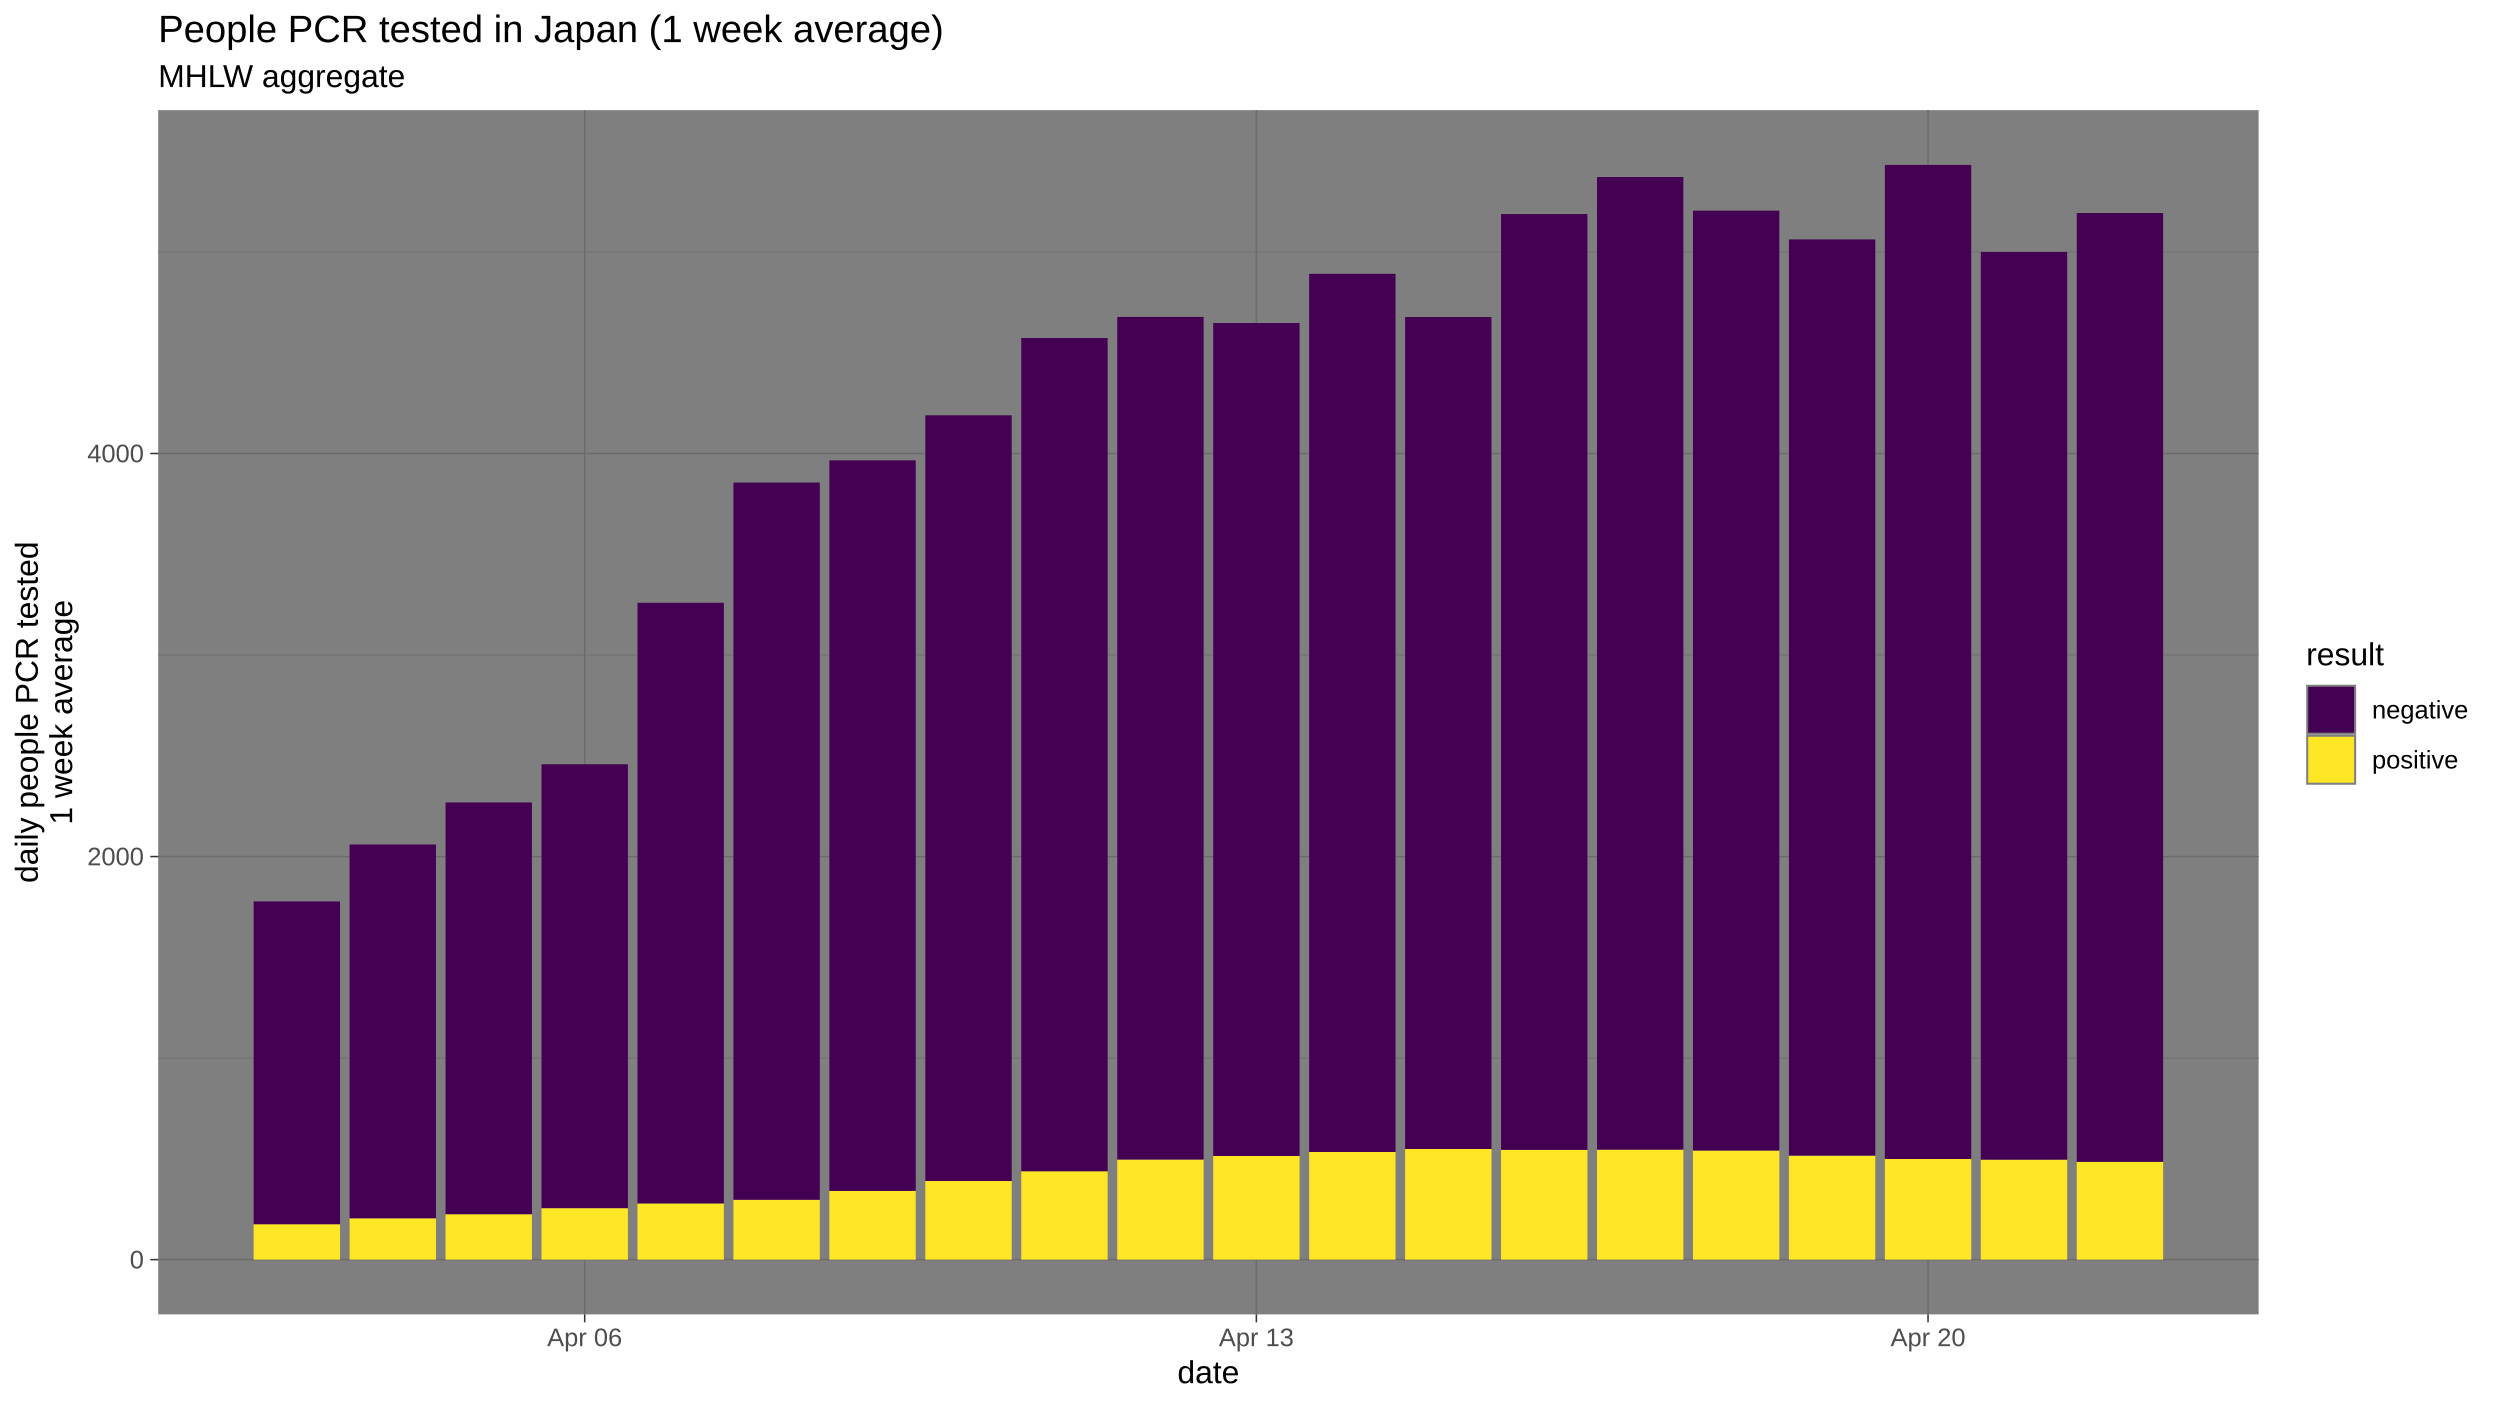
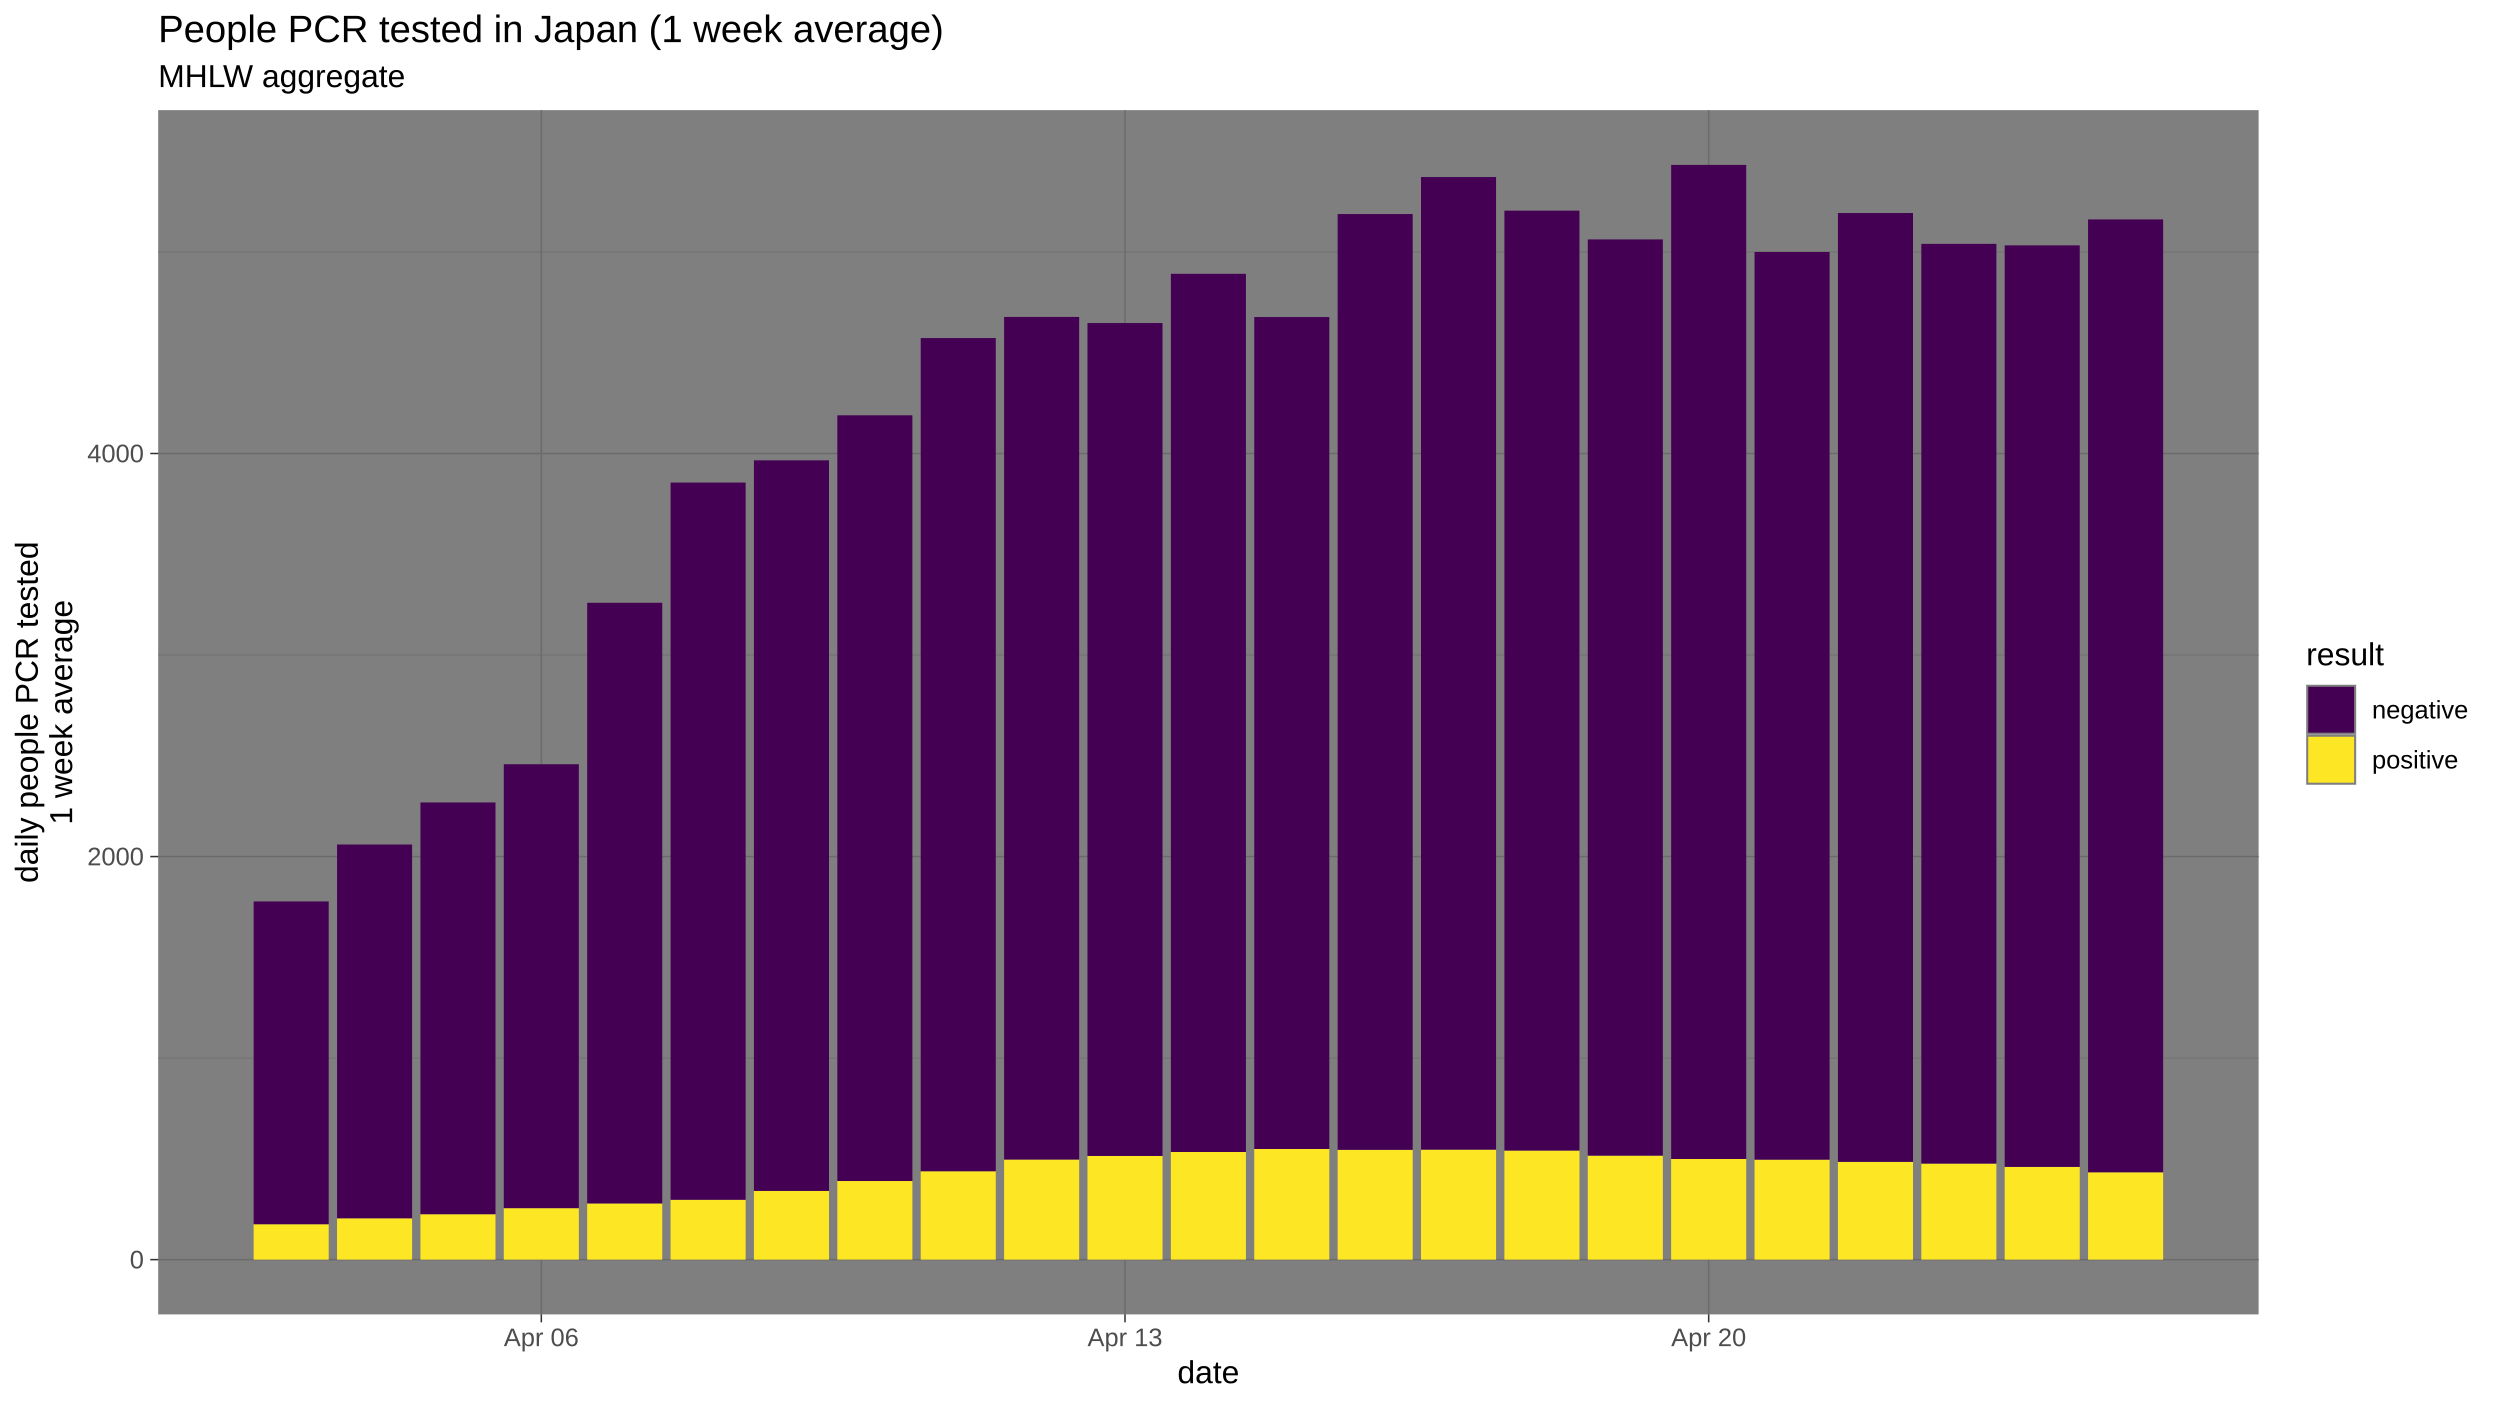
<svg xmlns="http://www.w3.org/2000/svg" viewBox="0 0 864.00 486.00">
  <defs>
    <style type="text/css">
    line, polyline, polygon, path, rect, circle {
      fill: none;
      stroke: #000000;
      stroke-linecap: round;
      stroke-linejoin: round;
      stroke-miterlimit: 10.00;
    }
  </style>
  </defs>
  <rect width="100%" height="100%" style="stroke: none; fill: #FFFFFF;" />
  <rect x="0.00" y="-0" width="864.00" height="486.00" style="stroke-width: 1.07; stroke: #FFFFFF; fill: #FFFFFF;" />
  <defs>
    <clipPath id="cpNTQuNjd8NzgwLjU3fDQ1NC4yNXwzOC4wNw==">
      <rect x="54.67" y="38.07" width="725.91" height="416.18" />
    </clipPath>
  </defs>
  <rect x="54.67" y="38.07" width="725.91" height="416.18" style="stroke-width: 1.07; stroke: none; fill: #7F7F7F;" clip-path="url(#cpNTQuNjd8NzgwLjU3fDQ1NC4yNXwzOC4wNw==)" />
  <polyline points="54.67,365.68 780.57,365.68 " style="stroke-width: 0.27; stroke: #6B6B6B; stroke-linecap: butt;" clip-path="url(#cpNTQuNjd8NzgwLjU3fDQ1NC4yNXwzOC4wNw==)" />
  <polyline points="54.67,226.37 780.57,226.37 " style="stroke-width: 0.27; stroke: #6B6B6B; stroke-linecap: butt;" clip-path="url(#cpNTQuNjd8NzgwLjU3fDQ1NC4yNXwzOC4wNw==)" />
  <polyline points="54.67,87.07 780.57,87.07 " style="stroke-width: 0.27; stroke: #6B6B6B; stroke-linecap: butt;" clip-path="url(#cpNTQuNjd8NzgwLjU3fDQ1NC4yNXwzOC4wNw==)" />
  <polyline points="54.67,435.33 780.57,435.33 " style="stroke-width: 0.53; stroke: #6B6B6B; stroke-linecap: butt;" clip-path="url(#cpNTQuNjd8NzgwLjU3fDQ1NC4yNXwzOC4wNw==)" />
  <polyline points="54.67,296.02 780.57,296.02 " style="stroke-width: 0.53; stroke: #6B6B6B; stroke-linecap: butt;" clip-path="url(#cpNTQuNjd8NzgwLjU3fDQ1NC4yNXwzOC4wNw==)" />
  <polyline points="54.67,156.72 780.57,156.72 " style="stroke-width: 0.53; stroke: #6B6B6B; stroke-linecap: butt;" clip-path="url(#cpNTQuNjd8NzgwLjU3fDQ1NC4yNXwzOC4wNw==)" />
-   <polyline points="202.07,454.25 202.07,38.07 " style="stroke-width: 0.53; stroke: #6B6B6B; stroke-linecap: butt;" clip-path="url(#cpNTQuNjd8NzgwLjU3fDQ1NC4yNXwzOC4wNw==)" />
-   <polyline points="434.20,454.25 434.20,38.07 " style="stroke-width: 0.53; stroke: #6B6B6B; stroke-linecap: butt;" clip-path="url(#cpNTQuNjd8NzgwLjU3fDQ1NC4yNXwzOC4wNw==)" />
-   <polyline points="666.33,454.25 666.33,38.07 " style="stroke-width: 0.53; stroke: #6B6B6B; stroke-linecap: butt;" clip-path="url(#cpNTQuNjd8NzgwLjU3fDQ1NC4yNXwzOC4wNw==)" />
-   <rect x="87.66" y="423.09" width="29.85" height="12.24" style="stroke-width: 1.07; stroke: none; stroke-linecap: butt; fill: #FDE725;" clip-path="url(#cpNTQuNjd8NzgwLjU3fDQ1NC4yNXwzOC4wNw==)" />
-   <rect x="87.66" y="311.54" width="29.85" height="111.55" style="stroke-width: 1.07; stroke: none; stroke-linecap: butt; fill: #440154;" clip-path="url(#cpNTQuNjd8NzgwLjU3fDQ1NC4yNXwzOC4wNw==)" />
-   <rect x="120.82" y="421.04" width="29.85" height="14.29" style="stroke-width: 1.07; stroke: none; stroke-linecap: butt; fill: #FDE725;" clip-path="url(#cpNTQuNjd8NzgwLjU3fDQ1NC4yNXwzOC4wNw==)" />
-   <rect x="120.82" y="291.86" width="29.85" height="129.18" style="stroke-width: 1.07; stroke: none; stroke-linecap: butt; fill: #440154;" clip-path="url(#cpNTQuNjd8NzgwLjU3fDQ1NC4yNXwzOC4wNw==)" />
-   <rect x="153.98" y="419.63" width="29.85" height="15.70" style="stroke-width: 1.07; stroke: none; stroke-linecap: butt; fill: #FDE725;" clip-path="url(#cpNTQuNjd8NzgwLjU3fDQ1NC4yNXwzOC4wNw==)" />
-   <rect x="153.98" y="277.33" width="29.85" height="142.30" style="stroke-width: 1.07; stroke: none; stroke-linecap: butt; fill: #440154;" clip-path="url(#cpNTQuNjd8NzgwLjU3fDQ1NC4yNXwzOC4wNw==)" />
-   <rect x="187.15" y="417.54" width="29.85" height="17.79" style="stroke-width: 1.07; stroke: none; stroke-linecap: butt; fill: #FDE725;" clip-path="url(#cpNTQuNjd8NzgwLjU3fDQ1NC4yNXwzOC4wNw==)" />
-   <rect x="187.15" y="264.12" width="29.85" height="153.42" style="stroke-width: 1.07; stroke: none; stroke-linecap: butt; fill: #440154;" clip-path="url(#cpNTQuNjd8NzgwLjU3fDQ1NC4yNXwzOC4wNw==)" />
-   <rect x="220.31" y="415.90" width="29.85" height="19.43" style="stroke-width: 1.07; stroke: none; stroke-linecap: butt; fill: #FDE725;" clip-path="url(#cpNTQuNjd8NzgwLjU3fDQ1NC4yNXwzOC4wNw==)" />
-   <rect x="220.31" y="208.32" width="29.85" height="207.58" style="stroke-width: 1.07; stroke: none; stroke-linecap: butt; fill: #440154;" clip-path="url(#cpNTQuNjd8NzgwLjU3fDQ1NC4yNXwzOC4wNw==)" />
-   <rect x="253.47" y="414.64" width="29.85" height="20.69" style="stroke-width: 1.07; stroke: none; stroke-linecap: butt; fill: #FDE725;" clip-path="url(#cpNTQuNjd8NzgwLjU3fDQ1NC4yNXwzOC4wNw==)" />
-   <rect x="253.47" y="166.77" width="29.85" height="247.87" style="stroke-width: 1.07; stroke: none; stroke-linecap: butt; fill: #440154;" clip-path="url(#cpNTQuNjd8NzgwLjU3fDQ1NC4yNXwzOC4wNw==)" />
-   <rect x="286.63" y="411.58" width="29.85" height="23.75" style="stroke-width: 1.07; stroke: none; stroke-linecap: butt; fill: #FDE725;" clip-path="url(#cpNTQuNjd8NzgwLjU3fDQ1NC4yNXwzOC4wNw==)" />
-   <rect x="286.63" y="159.09" width="29.85" height="252.49" style="stroke-width: 1.07; stroke: none; stroke-linecap: butt; fill: #440154;" clip-path="url(#cpNTQuNjd8NzgwLjU3fDQ1NC4yNXwzOC4wNw==)" />
-   <rect x="319.79" y="408.16" width="29.85" height="27.16" style="stroke-width: 1.07; stroke: none; stroke-linecap: butt; fill: #FDE725;" clip-path="url(#cpNTQuNjd8NzgwLjU3fDQ1NC4yNXwzOC4wNw==)" />
-   <rect x="319.79" y="143.53" width="29.85" height="264.63" style="stroke-width: 1.07; stroke: none; stroke-linecap: butt; fill: #440154;" clip-path="url(#cpNTQuNjd8NzgwLjU3fDQ1NC4yNXwzOC4wNw==)" />
-   <rect x="352.95" y="404.78" width="29.85" height="30.55" style="stroke-width: 1.07; stroke: none; stroke-linecap: butt; fill: #FDE725;" clip-path="url(#cpNTQuNjd8NzgwLjU3fDQ1NC4yNXwzOC4wNw==)" />
-   <rect x="352.95" y="116.83" width="29.85" height="287.95" style="stroke-width: 1.07; stroke: none; stroke-linecap: butt; fill: #440154;" clip-path="url(#cpNTQuNjd8NzgwLjU3fDQ1NC4yNXwzOC4wNw==)" />
-   <rect x="386.12" y="400.73" width="29.85" height="34.60" style="stroke-width: 1.07; stroke: none; stroke-linecap: butt; fill: #FDE725;" clip-path="url(#cpNTQuNjd8NzgwLjU3fDQ1NC4yNXwzOC4wNw==)" />
-   <rect x="386.12" y="109.53" width="29.85" height="291.20" style="stroke-width: 1.07; stroke: none; stroke-linecap: butt; fill: #440154;" clip-path="url(#cpNTQuNjd8NzgwLjU3fDQ1NC4yNXwzOC4wNw==)" />
-   <rect x="419.28" y="399.50" width="29.85" height="35.83" style="stroke-width: 1.07; stroke: none; stroke-linecap: butt; fill: #FDE725;" clip-path="url(#cpNTQuNjd8NzgwLjU3fDQ1NC4yNXwzOC4wNw==)" />
-   <rect x="419.28" y="111.64" width="29.85" height="287.86" style="stroke-width: 1.07; stroke: none; stroke-linecap: butt; fill: #440154;" clip-path="url(#cpNTQuNjd8NzgwLjU3fDQ1NC4yNXwzOC4wNw==)" />
-   <rect x="452.44" y="398.12" width="29.85" height="37.20" style="stroke-width: 1.07; stroke: none; stroke-linecap: butt; fill: #FDE725;" clip-path="url(#cpNTQuNjd8NzgwLjU3fDQ1NC4yNXwzOC4wNw==)" />
-   <rect x="452.44" y="94.63" width="29.85" height="303.50" style="stroke-width: 1.07; stroke: none; stroke-linecap: butt; fill: #440154;" clip-path="url(#cpNTQuNjd8NzgwLjU3fDQ1NC4yNXwzOC4wNw==)" />
-   <rect x="485.60" y="397.09" width="29.85" height="38.24" style="stroke-width: 1.07; stroke: none; stroke-linecap: butt; fill: #FDE725;" clip-path="url(#cpNTQuNjd8NzgwLjU3fDQ1NC4yNXwzOC4wNw==)" />
-   <rect x="485.60" y="109.57" width="29.85" height="287.52" style="stroke-width: 1.07; stroke: none; stroke-linecap: butt; fill: #440154;" clip-path="url(#cpNTQuNjd8NzgwLjU3fDQ1NC4yNXwzOC4wNw==)" />
-   <rect x="518.76" y="397.38" width="29.85" height="37.95" style="stroke-width: 1.07; stroke: none; stroke-linecap: butt; fill: #FDE725;" clip-path="url(#cpNTQuNjd8NzgwLjU3fDQ1NC4yNXwzOC4wNw==)" />
-   <rect x="518.76" y="73.97" width="29.85" height="323.41" style="stroke-width: 1.07; stroke: none; stroke-linecap: butt; fill: #440154;" clip-path="url(#cpNTQuNjd8NzgwLjU3fDQ1NC4yNXwzOC4wNw==)" />
-   <rect x="551.92" y="397.32" width="29.85" height="38.01" style="stroke-width: 1.07; stroke: none; stroke-linecap: butt; fill: #FDE725;" clip-path="url(#cpNTQuNjd8NzgwLjU3fDQ1NC4yNXwzOC4wNw==)" />
-   <rect x="551.92" y="61.18" width="29.85" height="336.13" style="stroke-width: 1.07; stroke: none; stroke-linecap: butt; fill: #440154;" clip-path="url(#cpNTQuNjd8NzgwLjU3fDQ1NC4yNXwzOC4wNw==)" />
-   <rect x="585.09" y="397.62" width="29.85" height="37.71" style="stroke-width: 1.07; stroke: none; stroke-linecap: butt; fill: #FDE725;" clip-path="url(#cpNTQuNjd8NzgwLjU3fDQ1NC4yNXwzOC4wNw==)" />
-   <rect x="585.09" y="72.80" width="29.85" height="324.82" style="stroke-width: 1.07; stroke: none; stroke-linecap: butt; fill: #440154;" clip-path="url(#cpNTQuNjd8NzgwLjU3fDQ1NC4yNXwzOC4wNw==)" />
-   <rect x="618.25" y="399.38" width="29.85" height="35.95" style="stroke-width: 1.07; stroke: none; stroke-linecap: butt; fill: #FDE725;" clip-path="url(#cpNTQuNjd8NzgwLjU3fDQ1NC4yNXwzOC4wNw==)" />
-   <rect x="618.25" y="82.74" width="29.85" height="316.64" style="stroke-width: 1.07; stroke: none; stroke-linecap: butt; fill: #440154;" clip-path="url(#cpNTQuNjd8NzgwLjU3fDQ1NC4yNXwzOC4wNw==)" />
-   <rect x="651.41" y="400.54" width="29.85" height="34.79" style="stroke-width: 1.07; stroke: none; stroke-linecap: butt; fill: #FDE725;" clip-path="url(#cpNTQuNjd8NzgwLjU3fDQ1NC4yNXwzOC4wNw==)" />
-   <rect x="651.41" y="56.99" width="29.85" height="343.56" style="stroke-width: 1.07; stroke: none; stroke-linecap: butt; fill: #440154;" clip-path="url(#cpNTQuNjd8NzgwLjU3fDQ1NC4yNXwzOC4wNw==)" />
-   <rect x="684.57" y="400.76" width="29.85" height="34.57" style="stroke-width: 1.07; stroke: none; stroke-linecap: butt; fill: #FDE725;" clip-path="url(#cpNTQuNjd8NzgwLjU3fDQ1NC4yNXwzOC4wNw==)" />
-   <rect x="684.57" y="87.08" width="29.85" height="313.69" style="stroke-width: 1.07; stroke: none; stroke-linecap: butt; fill: #440154;" clip-path="url(#cpNTQuNjd8NzgwLjU3fDQ1NC4yNXwzOC4wNw==)" />
-   <rect x="717.73" y="401.54" width="29.85" height="33.79" style="stroke-width: 1.07; stroke: none; stroke-linecap: butt; fill: #FDE725;" clip-path="url(#cpNTQuNjd8NzgwLjU3fDQ1NC4yNXwzOC4wNw==)" />
-   <rect x="717.73" y="73.62" width="29.85" height="327.92" style="stroke-width: 1.07; stroke: none; stroke-linecap: butt; fill: #440154;" clip-path="url(#cpNTQuNjd8NzgwLjU3fDQ1NC4yNXwzOC4wNw==)" />
+   <polyline points="187.08,454.25 187.08,38.07 " style="stroke-width: 0.53; stroke: #6B6B6B; stroke-linecap: butt;" clip-path="url(#cpNTQuNjd8NzgwLjU3fDQ1NC4yNXwzOC4wNw==)" />
+   <polyline points="388.80,454.25 388.80,38.07 " style="stroke-width: 0.53; stroke: #6B6B6B; stroke-linecap: butt;" clip-path="url(#cpNTQuNjd8NzgwLjU3fDQ1NC4yNXwzOC4wNw==)" />
+   <polyline points="590.52,454.25 590.52,38.07 " style="stroke-width: 0.53; stroke: #6B6B6B; stroke-linecap: butt;" clip-path="url(#cpNTQuNjd8NzgwLjU3fDQ1NC4yNXwzOC4wNw==)" />
+   <rect x="87.66" y="423.09" width="25.94" height="12.24" style="stroke-width: 1.07; stroke: none; stroke-linecap: butt; fill: #FDE725;" clip-path="url(#cpNTQuNjd8NzgwLjU3fDQ1NC4yNXwzOC4wNw==)" />
+   <rect x="87.66" y="311.54" width="25.94" height="111.55" style="stroke-width: 1.07; stroke: none; stroke-linecap: butt; fill: #440154;" clip-path="url(#cpNTQuNjd8NzgwLjU3fDQ1NC4yNXwzOC4wNw==)" />
+   <rect x="116.48" y="421.04" width="25.94" height="14.29" style="stroke-width: 1.07; stroke: none; stroke-linecap: butt; fill: #FDE725;" clip-path="url(#cpNTQuNjd8NzgwLjU3fDQ1NC4yNXwzOC4wNw==)" />
+   <rect x="116.48" y="291.86" width="25.94" height="129.18" style="stroke-width: 1.07; stroke: none; stroke-linecap: butt; fill: #440154;" clip-path="url(#cpNTQuNjd8NzgwLjU3fDQ1NC4yNXwzOC4wNw==)" />
+   <rect x="145.30" y="419.63" width="25.94" height="15.70" style="stroke-width: 1.07; stroke: none; stroke-linecap: butt; fill: #FDE725;" clip-path="url(#cpNTQuNjd8NzgwLjU3fDQ1NC4yNXwzOC4wNw==)" />
+   <rect x="145.30" y="277.33" width="25.94" height="142.30" style="stroke-width: 1.07; stroke: none; stroke-linecap: butt; fill: #440154;" clip-path="url(#cpNTQuNjd8NzgwLjU3fDQ1NC4yNXwzOC4wNw==)" />
+   <rect x="174.11" y="417.54" width="25.94" height="17.79" style="stroke-width: 1.07; stroke: none; stroke-linecap: butt; fill: #FDE725;" clip-path="url(#cpNTQuNjd8NzgwLjU3fDQ1NC4yNXwzOC4wNw==)" />
+   <rect x="174.11" y="264.12" width="25.94" height="153.42" style="stroke-width: 1.07; stroke: none; stroke-linecap: butt; fill: #440154;" clip-path="url(#cpNTQuNjd8NzgwLjU3fDQ1NC4yNXwzOC4wNw==)" />
+   <rect x="202.93" y="415.90" width="25.94" height="19.43" style="stroke-width: 1.07; stroke: none; stroke-linecap: butt; fill: #FDE725;" clip-path="url(#cpNTQuNjd8NzgwLjU3fDQ1NC4yNXwzOC4wNw==)" />
+   <rect x="202.93" y="208.32" width="25.94" height="207.58" style="stroke-width: 1.07; stroke: none; stroke-linecap: butt; fill: #440154;" clip-path="url(#cpNTQuNjd8NzgwLjU3fDQ1NC4yNXwzOC4wNw==)" />
+   <rect x="231.75" y="414.64" width="25.94" height="20.69" style="stroke-width: 1.07; stroke: none; stroke-linecap: butt; fill: #FDE725;" clip-path="url(#cpNTQuNjd8NzgwLjU3fDQ1NC4yNXwzOC4wNw==)" />
+   <rect x="231.75" y="166.77" width="25.94" height="247.87" style="stroke-width: 1.07; stroke: none; stroke-linecap: butt; fill: #440154;" clip-path="url(#cpNTQuNjd8NzgwLjU3fDQ1NC4yNXwzOC4wNw==)" />
+   <rect x="260.56" y="411.58" width="25.94" height="23.75" style="stroke-width: 1.07; stroke: none; stroke-linecap: butt; fill: #FDE725;" clip-path="url(#cpNTQuNjd8NzgwLjU3fDQ1NC4yNXwzOC4wNw==)" />
+   <rect x="260.56" y="159.09" width="25.94" height="252.49" style="stroke-width: 1.07; stroke: none; stroke-linecap: butt; fill: #440154;" clip-path="url(#cpNTQuNjd8NzgwLjU3fDQ1NC4yNXwzOC4wNw==)" />
+   <rect x="289.38" y="408.16" width="25.94" height="27.16" style="stroke-width: 1.07; stroke: none; stroke-linecap: butt; fill: #FDE725;" clip-path="url(#cpNTQuNjd8NzgwLjU3fDQ1NC4yNXwzOC4wNw==)" />
+   <rect x="289.38" y="143.53" width="25.94" height="264.63" style="stroke-width: 1.07; stroke: none; stroke-linecap: butt; fill: #440154;" clip-path="url(#cpNTQuNjd8NzgwLjU3fDQ1NC4yNXwzOC4wNw==)" />
+   <rect x="318.20" y="404.78" width="25.94" height="30.55" style="stroke-width: 1.07; stroke: none; stroke-linecap: butt; fill: #FDE725;" clip-path="url(#cpNTQuNjd8NzgwLjU3fDQ1NC4yNXwzOC4wNw==)" />
+   <rect x="318.20" y="116.83" width="25.94" height="287.95" style="stroke-width: 1.07; stroke: none; stroke-linecap: butt; fill: #440154;" clip-path="url(#cpNTQuNjd8NzgwLjU3fDQ1NC4yNXwzOC4wNw==)" />
+   <rect x="347.02" y="400.73" width="25.94" height="34.60" style="stroke-width: 1.07; stroke: none; stroke-linecap: butt; fill: #FDE725;" clip-path="url(#cpNTQuNjd8NzgwLjU3fDQ1NC4yNXwzOC4wNw==)" />
+   <rect x="347.02" y="109.53" width="25.94" height="291.20" style="stroke-width: 1.07; stroke: none; stroke-linecap: butt; fill: #440154;" clip-path="url(#cpNTQuNjd8NzgwLjU3fDQ1NC4yNXwzOC4wNw==)" />
+   <rect x="375.83" y="399.50" width="25.94" height="35.83" style="stroke-width: 1.07; stroke: none; stroke-linecap: butt; fill: #FDE725;" clip-path="url(#cpNTQuNjd8NzgwLjU3fDQ1NC4yNXwzOC4wNw==)" />
+   <rect x="375.83" y="111.64" width="25.94" height="287.86" style="stroke-width: 1.07; stroke: none; stroke-linecap: butt; fill: #440154;" clip-path="url(#cpNTQuNjd8NzgwLjU3fDQ1NC4yNXwzOC4wNw==)" />
+   <rect x="404.65" y="398.12" width="25.94" height="37.20" style="stroke-width: 1.07; stroke: none; stroke-linecap: butt; fill: #FDE725;" clip-path="url(#cpNTQuNjd8NzgwLjU3fDQ1NC4yNXwzOC4wNw==)" />
+   <rect x="404.65" y="94.63" width="25.94" height="303.50" style="stroke-width: 1.07; stroke: none; stroke-linecap: butt; fill: #440154;" clip-path="url(#cpNTQuNjd8NzgwLjU3fDQ1NC4yNXwzOC4wNw==)" />
+   <rect x="433.47" y="397.09" width="25.94" height="38.24" style="stroke-width: 1.07; stroke: none; stroke-linecap: butt; fill: #FDE725;" clip-path="url(#cpNTQuNjd8NzgwLjU3fDQ1NC4yNXwzOC4wNw==)" />
+   <rect x="433.47" y="109.57" width="25.94" height="287.52" style="stroke-width: 1.07; stroke: none; stroke-linecap: butt; fill: #440154;" clip-path="url(#cpNTQuNjd8NzgwLjU3fDQ1NC4yNXwzOC4wNw==)" />
+   <rect x="462.29" y="397.38" width="25.94" height="37.95" style="stroke-width: 1.07; stroke: none; stroke-linecap: butt; fill: #FDE725;" clip-path="url(#cpNTQuNjd8NzgwLjU3fDQ1NC4yNXwzOC4wNw==)" />
+   <rect x="462.29" y="73.97" width="25.94" height="323.41" style="stroke-width: 1.07; stroke: none; stroke-linecap: butt; fill: #440154;" clip-path="url(#cpNTQuNjd8NzgwLjU3fDQ1NC4yNXwzOC4wNw==)" />
+   <rect x="491.10" y="397.32" width="25.94" height="38.01" style="stroke-width: 1.07; stroke: none; stroke-linecap: butt; fill: #FDE725;" clip-path="url(#cpNTQuNjd8NzgwLjU3fDQ1NC4yNXwzOC4wNw==)" />
+   <rect x="491.10" y="61.18" width="25.94" height="336.13" style="stroke-width: 1.07; stroke: none; stroke-linecap: butt; fill: #440154;" clip-path="url(#cpNTQuNjd8NzgwLjU3fDQ1NC4yNXwzOC4wNw==)" />
+   <rect x="519.92" y="397.62" width="25.94" height="37.71" style="stroke-width: 1.07; stroke: none; stroke-linecap: butt; fill: #FDE725;" clip-path="url(#cpNTQuNjd8NzgwLjU3fDQ1NC4yNXwzOC4wNw==)" />
+   <rect x="519.92" y="72.80" width="25.94" height="324.82" style="stroke-width: 1.07; stroke: none; stroke-linecap: butt; fill: #440154;" clip-path="url(#cpNTQuNjd8NzgwLjU3fDQ1NC4yNXwzOC4wNw==)" />
+   <rect x="548.74" y="399.38" width="25.94" height="35.95" style="stroke-width: 1.07; stroke: none; stroke-linecap: butt; fill: #FDE725;" clip-path="url(#cpNTQuNjd8NzgwLjU3fDQ1NC4yNXwzOC4wNw==)" />
+   <rect x="548.74" y="82.74" width="25.94" height="316.64" style="stroke-width: 1.07; stroke: none; stroke-linecap: butt; fill: #440154;" clip-path="url(#cpNTQuNjd8NzgwLjU3fDQ1NC4yNXwzOC4wNw==)" />
+   <rect x="577.55" y="400.54" width="25.94" height="34.79" style="stroke-width: 1.07; stroke: none; stroke-linecap: butt; fill: #FDE725;" clip-path="url(#cpNTQuNjd8NzgwLjU3fDQ1NC4yNXwzOC4wNw==)" />
+   <rect x="577.55" y="56.99" width="25.94" height="343.56" style="stroke-width: 1.07; stroke: none; stroke-linecap: butt; fill: #440154;" clip-path="url(#cpNTQuNjd8NzgwLjU3fDQ1NC4yNXwzOC4wNw==)" />
+   <rect x="606.37" y="400.76" width="25.94" height="34.57" style="stroke-width: 1.07; stroke: none; stroke-linecap: butt; fill: #FDE725;" clip-path="url(#cpNTQuNjd8NzgwLjU3fDQ1NC4yNXwzOC4wNw==)" />
+   <rect x="606.37" y="87.08" width="25.94" height="313.69" style="stroke-width: 1.07; stroke: none; stroke-linecap: butt; fill: #440154;" clip-path="url(#cpNTQuNjd8NzgwLjU3fDQ1NC4yNXwzOC4wNw==)" />
+   <rect x="635.19" y="401.54" width="25.94" height="33.79" style="stroke-width: 1.07; stroke: none; stroke-linecap: butt; fill: #FDE725;" clip-path="url(#cpNTQuNjd8NzgwLjU3fDQ1NC4yNXwzOC4wNw==)" />
+   <rect x="635.19" y="73.62" width="25.94" height="327.92" style="stroke-width: 1.07; stroke: none; stroke-linecap: butt; fill: #440154;" clip-path="url(#cpNTQuNjd8NzgwLjU3fDQ1NC4yNXwzOC4wNw==)" />
+   <rect x="664.01" y="402.12" width="25.94" height="33.20" style="stroke-width: 1.07; stroke: none; stroke-linecap: butt; fill: #FDE725;" clip-path="url(#cpNTQuNjd8NzgwLjU3fDQ1NC4yNXwzOC4wNw==)" />
+   <rect x="664.01" y="84.28" width="25.94" height="317.85" style="stroke-width: 1.07; stroke: none; stroke-linecap: butt; fill: #440154;" clip-path="url(#cpNTQuNjd8NzgwLjU3fDQ1NC4yNXwzOC4wNw==)" />
+   <rect x="692.82" y="403.28" width="25.94" height="32.05" style="stroke-width: 1.07; stroke: none; stroke-linecap: butt; fill: #FDE725;" clip-path="url(#cpNTQuNjd8NzgwLjU3fDQ1NC4yNXwzOC4wNw==)" />
+   <rect x="692.82" y="84.80" width="25.94" height="318.48" style="stroke-width: 1.07; stroke: none; stroke-linecap: butt; fill: #440154;" clip-path="url(#cpNTQuNjd8NzgwLjU3fDQ1NC4yNXwzOC4wNw==)" />
+   <rect x="721.64" y="405.14" width="25.94" height="30.19" style="stroke-width: 1.07; stroke: none; stroke-linecap: butt; fill: #FDE725;" clip-path="url(#cpNTQuNjd8NzgwLjU3fDQ1NC4yNXwzOC4wNw==)" />
+   <rect x="721.64" y="75.83" width="25.94" height="329.31" style="stroke-width: 1.07; stroke: none; stroke-linecap: butt; fill: #440154;" clip-path="url(#cpNTQuNjd8NzgwLjU3fDQ1NC4yNXwzOC4wNw==)" />
  <defs>
    <clipPath id="cpMC4wMHw4NjQuMDB8NDg2LjAwfDAuMDA=">
      <rect x="0.00" y="0.00" width="864.00" height="486.00" />
    </clipPath>
  </defs>
  <g clip-path="url(#cpMC4wMHw4NjQuMDB8NDg2LjAwfDAuMDA=)">
    <text x="44.84" y="438.36" style="font-size: 8.80px; fill: #4D4D4D; font-family: Liberation Sans;" textLength="4.89px" lengthAdjust="spacingAndGlyphs">0</text>
  </g>
  <g clip-path="url(#cpMC4wMHw4NjQuMDB8NDg2LjAwfDAuMDA=)">
    <text x="30.16" y="299.05" style="font-size: 8.80px; fill: #4D4D4D; font-family: Liberation Sans;" textLength="19.58px" lengthAdjust="spacingAndGlyphs">2000</text>
  </g>
  <g clip-path="url(#cpMC4wMHw4NjQuMDB8NDg2LjAwfDAuMDA=)">
    <text x="30.16" y="159.75" style="font-size: 8.80px; fill: #4D4D4D; font-family: Liberation Sans;" textLength="19.58px" lengthAdjust="spacingAndGlyphs">4000</text>
  </g>
  <polyline points="51.93,435.33 54.67,435.33 " style="stroke-width: 0.53; stroke: #333333; stroke-linecap: butt;" clip-path="url(#cpMC4wMHw4NjQuMDB8NDg2LjAwfDAuMDA=)" />
  <polyline points="51.93,296.02 54.67,296.02 " style="stroke-width: 0.53; stroke: #333333; stroke-linecap: butt;" clip-path="url(#cpMC4wMHw4NjQuMDB8NDg2LjAwfDAuMDA=)" />
  <polyline points="51.93,156.72 54.67,156.72 " style="stroke-width: 0.53; stroke: #333333; stroke-linecap: butt;" clip-path="url(#cpMC4wMHw4NjQuMDB8NDg2LjAwfDAuMDA=)" />
-   <polyline points="202.07,456.99 202.07,454.25 " style="stroke-width: 0.53; stroke: #333333; stroke-linecap: butt;" clip-path="url(#cpMC4wMHw4NjQuMDB8NDg2LjAwfDAuMDA=)" />
-   <polyline points="434.20,456.99 434.20,454.25 " style="stroke-width: 0.53; stroke: #333333; stroke-linecap: butt;" clip-path="url(#cpMC4wMHw4NjQuMDB8NDg2LjAwfDAuMDA=)" />
-   <polyline points="666.33,456.99 666.33,454.25 " style="stroke-width: 0.53; stroke: #333333; stroke-linecap: butt;" clip-path="url(#cpMC4wMHw4NjQuMDB8NDg2LjAwfDAuMDA=)" />
+   <polyline points="187.08,456.99 187.08,454.25 " style="stroke-width: 0.53; stroke: #333333; stroke-linecap: butt;" clip-path="url(#cpMC4wMHw4NjQuMDB8NDg2LjAwfDAuMDA=)" />
+   <polyline points="388.80,456.99 388.80,454.25 " style="stroke-width: 0.53; stroke: #333333; stroke-linecap: butt;" clip-path="url(#cpMC4wMHw4NjQuMDB8NDg2LjAwfDAuMDA=)" />
+   <polyline points="590.52,456.99 590.52,454.25 " style="stroke-width: 0.53; stroke: #333333; stroke-linecap: butt;" clip-path="url(#cpMC4wMHw4NjQuMDB8NDg2LjAwfDAuMDA=)" />
  <g clip-path="url(#cpMC4wMHw4NjQuMDB8NDg2LjAwfDAuMDA=)">
-     <text x="189.10" y="465.23" style="font-size: 8.80px; fill: #4D4D4D; font-family: Liberation Sans;" textLength="25.93px" lengthAdjust="spacingAndGlyphs">Apr 06</text>
+     <text x="174.12" y="465.23" style="font-size: 8.80px; fill: #4D4D4D; font-family: Liberation Sans;" textLength="25.93px" lengthAdjust="spacingAndGlyphs">Apr 06</text>
  </g>
  <g clip-path="url(#cpMC4wMHw4NjQuMDB8NDg2LjAwfDAuMDA=)">
-     <text x="421.24" y="465.23" style="font-size: 8.80px; fill: #4D4D4D; font-family: Liberation Sans;" textLength="25.93px" lengthAdjust="spacingAndGlyphs">Apr 13</text>
+     <text x="375.84" y="465.23" style="font-size: 8.80px; fill: #4D4D4D; font-family: Liberation Sans;" textLength="25.93px" lengthAdjust="spacingAndGlyphs">Apr 13</text>
  </g>
  <g clip-path="url(#cpMC4wMHw4NjQuMDB8NDg2LjAwfDAuMDA=)">
-     <text x="653.37" y="465.23" style="font-size: 8.80px; fill: #4D4D4D; font-family: Liberation Sans;" textLength="25.93px" lengthAdjust="spacingAndGlyphs">Apr 20</text>
+     <text x="577.56" y="465.23" style="font-size: 8.80px; fill: #4D4D4D; font-family: Liberation Sans;" textLength="25.93px" lengthAdjust="spacingAndGlyphs">Apr 20</text>
  </g>
  <g clip-path="url(#cpMC4wMHw4NjQuMDB8NDg2LjAwfDAuMDA=)">
    <text x="406.91" y="478.03" style="font-size: 11.00px; font-family: Liberation Sans;" textLength="21.41px" lengthAdjust="spacingAndGlyphs">date</text>
  </g>
  <g clip-path="url(#cpMC4wMHw4NjQuMDB8NDg2LjAwfDAuMDA=)">
    <text transform="translate(13.05,305.16) rotate(-90)" style="font-size: 11.00px; font-family: Liberation Sans;" textLength="118.01px" lengthAdjust="spacingAndGlyphs">daily people PCR tested</text>
  </g>
  <g clip-path="url(#cpMC4wMHw4NjQuMDB8NDg2LjAwfDAuMDA=)">
    <text transform="translate(24.93,284.99) rotate(-90)" style="font-size: 11.00px; font-family: Liberation Sans;" textLength="77.66px" lengthAdjust="spacingAndGlyphs">1 week average</text>
  </g>
  <rect x="791.53" y="215.63" width="66.99" height="61.06" style="stroke-width: 1.07; stroke: none; fill: #FFFFFF;" clip-path="url(#cpMC4wMHw4NjQuMDB8NDg2LjAwfDAuMDA=)" />
  <g clip-path="url(#cpMC4wMHw4NjQuMDB8NDg2LjAwfDAuMDA=)">
    <text x="797.01" y="229.92" style="font-size: 11.00px; font-family: Liberation Sans;" textLength="26.90px" lengthAdjust="spacingAndGlyphs">result</text>
  </g>
  <rect x="797.01" y="236.65" width="17.28" height="17.28" style="stroke-width: 1.07; stroke: none; fill: #7F7F7F;" clip-path="url(#cpMC4wMHw4NjQuMDB8NDg2LjAwfDAuMDA=)" />
  <rect x="797.72" y="237.35" width="15.86" height="15.86" style="stroke-width: 1.07; stroke: none; stroke-linejoin: miter; fill: #440154;" clip-path="url(#cpMC4wMHw4NjQuMDB8NDg2LjAwfDAuMDA=)" />
  <rect x="797.01" y="253.93" width="17.28" height="17.28" style="stroke-width: 1.07; stroke: none; fill: #7F7F7F;" clip-path="url(#cpMC4wMHw4NjQuMDB8NDg2LjAwfDAuMDA=)" />
  <rect x="797.72" y="254.63" width="15.86" height="15.86" style="stroke-width: 1.07; stroke: none; stroke-linejoin: miter; fill: #FDE725;" clip-path="url(#cpMC4wMHw4NjQuMDB8NDg2LjAwfDAuMDA=)" />
  <g clip-path="url(#cpMC4wMHw4NjQuMDB8NDg2LjAwfDAuMDA=)">
    <text x="819.77" y="248.31" style="font-size: 8.80px; font-family: Liberation Sans;" textLength="33.27px" lengthAdjust="spacingAndGlyphs">negative</text>
  </g>
  <g clip-path="url(#cpMC4wMHw4NjQuMDB8NDg2LjAwfDAuMDA=)">
    <text x="819.77" y="265.59" style="font-size: 8.80px; font-family: Liberation Sans;" textLength="29.84px" lengthAdjust="spacingAndGlyphs">positive</text>
  </g>
  <g clip-path="url(#cpMC4wMHw4NjQuMDB8NDg2LjAwfDAuMDA=)">
    <text x="54.67" y="30.10" style="font-size: 11.00px; font-family: Liberation Sans;" textLength="86.21px" lengthAdjust="spacingAndGlyphs">MHLW aggregate</text>
  </g>
  <g clip-path="url(#cpMC4wMHw4NjQuMDB8NDg2LjAwfDAuMDA=)">
    <text x="54.67" y="14.56" style="font-size: 13.20px; font-family: Liberation Sans;" textLength="271.49px" lengthAdjust="spacingAndGlyphs">People PCR tested in Japan (1 week average)</text>
  </g>
</svg>
